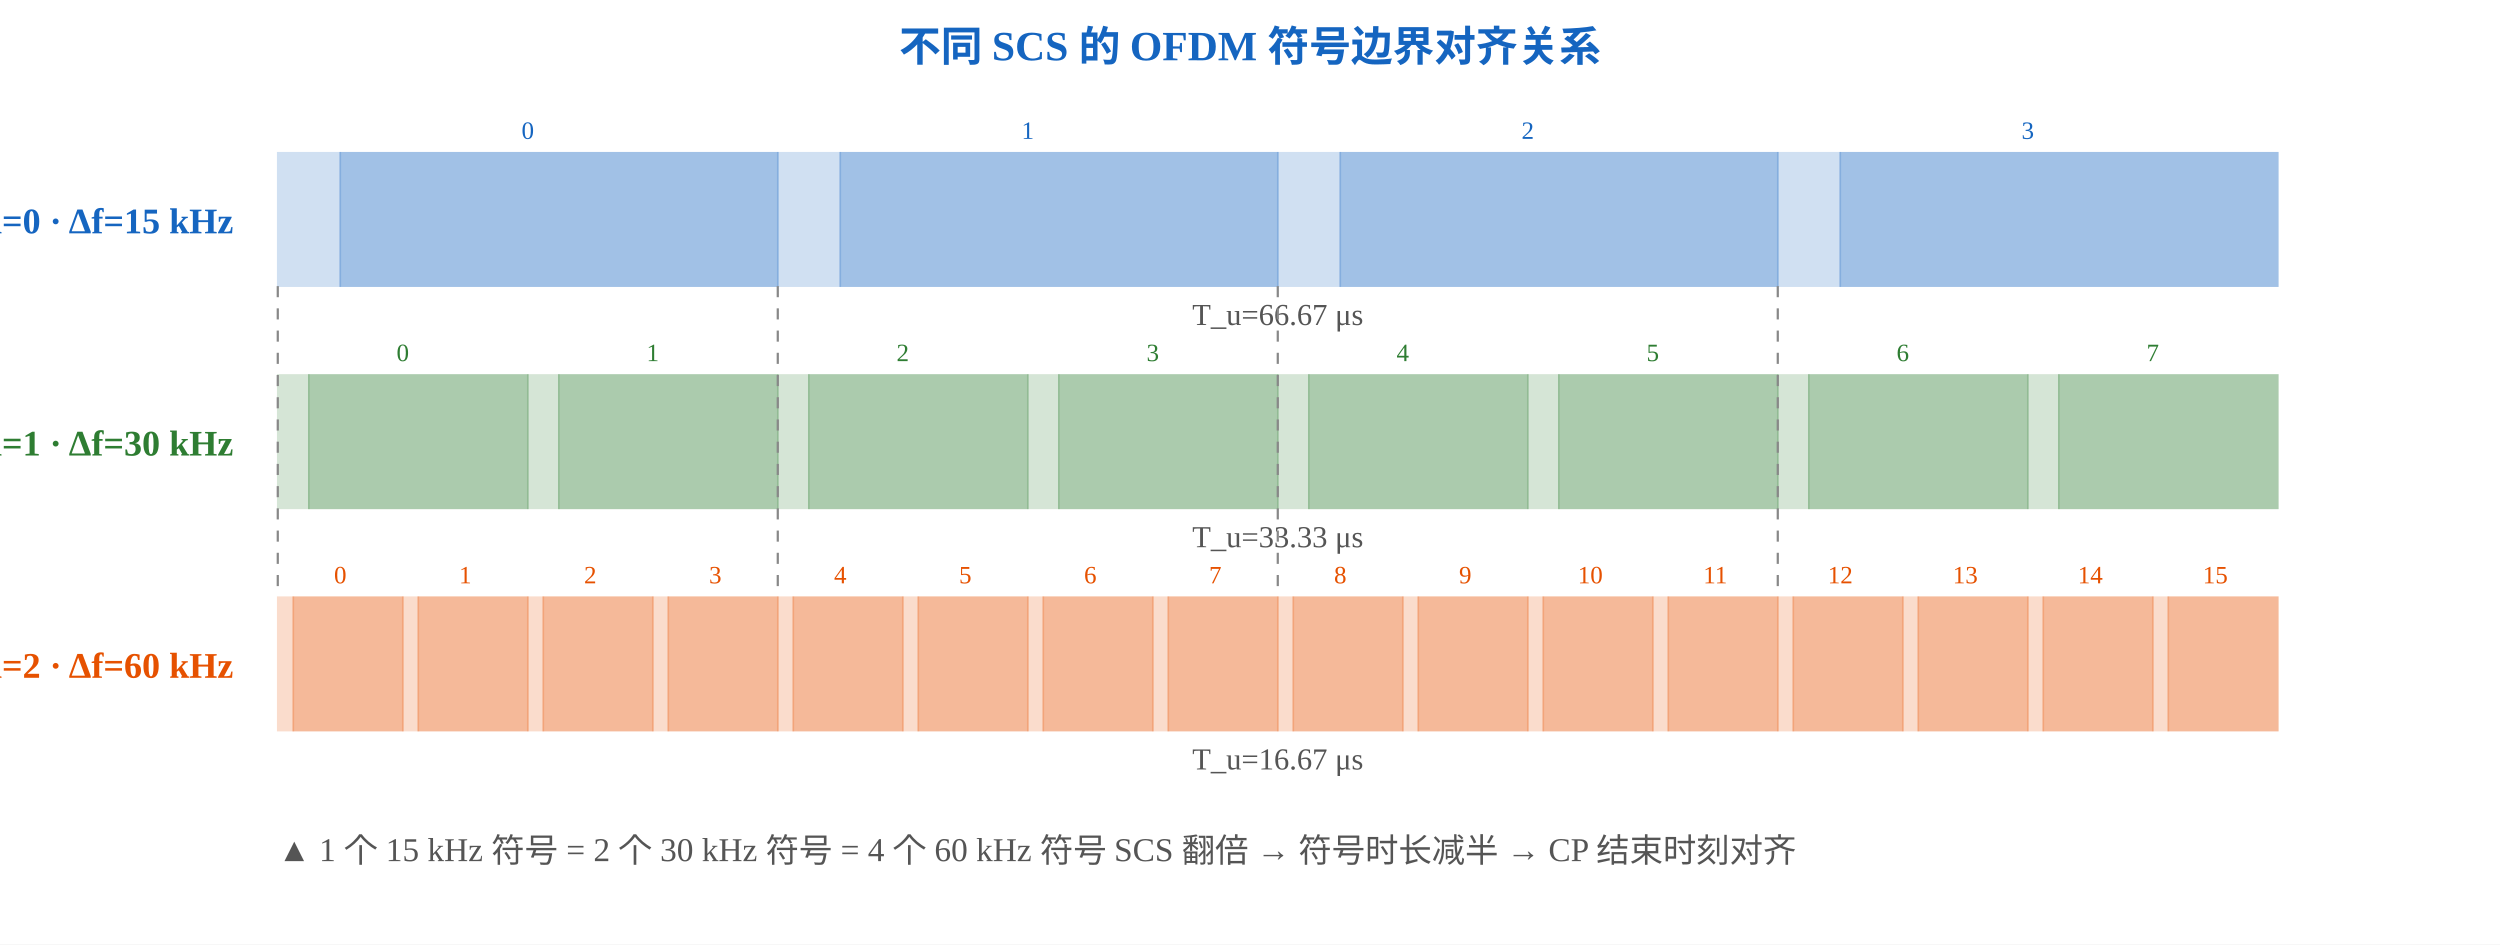
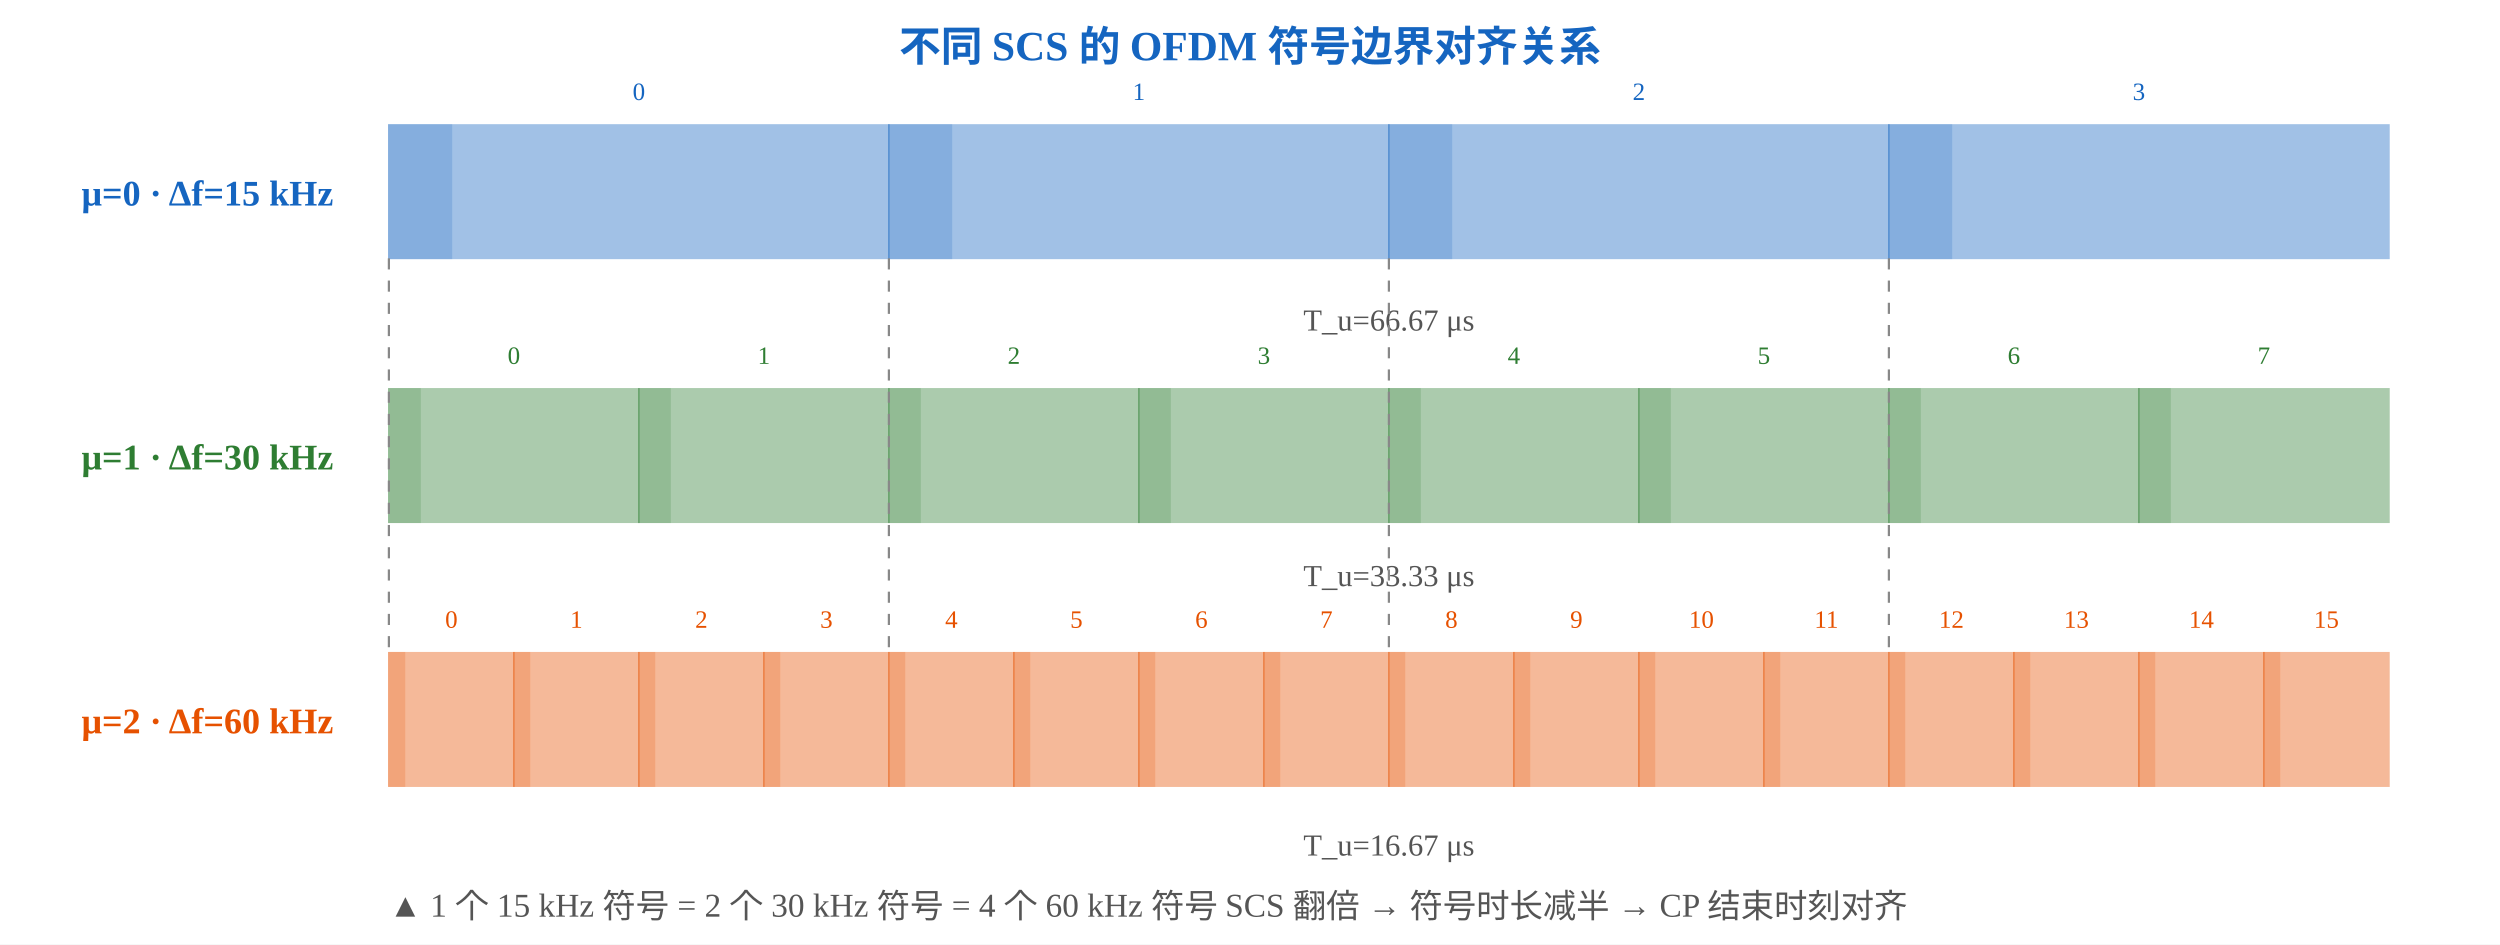
<svg xmlns="http://www.w3.org/2000/svg" width="900" height="340" viewBox="0 0 900 340">
  <rect width="900" height="340" fill="white" />
  <text x="450.0" y="22" text-anchor="middle" font-size="15" fill="#1565c0" font-weight="bold">不同 SCS 的 OFDM 符号边界对齐关系</text>
-   <text x="84" y="84.0" text-anchor="end" font-size="13" fill="#1565c0" font-weight="bold">μ=0 · Δf=15 kHz</text>
-   <rect x="100.0" y="55" width="22.5" height="48" fill="#1565c0" opacity="0.2" stroke="#1565c0" stroke-width="0.6" />
-   <rect x="122.5" y="55" width="157.5" height="48" fill="#1565c0" opacity="0.4" stroke="#1565c0" stroke-width="0.6" />
-   <text x="190.0" y="50" text-anchor="middle" font-size="9" fill="#1565c0">0</text>
-   <rect x="280.0" y="55" width="22.5" height="48" fill="#1565c0" opacity="0.2" stroke="#1565c0" stroke-width="0.6" />
-   <rect x="302.5" y="55" width="157.5" height="48" fill="#1565c0" opacity="0.4" stroke="#1565c0" stroke-width="0.6" />
-   <text x="370.0" y="50" text-anchor="middle" font-size="9" fill="#1565c0">1</text>
-   <rect x="460.0" y="55" width="22.5" height="48" fill="#1565c0" opacity="0.2" stroke="#1565c0" stroke-width="0.6" />
-   <rect x="482.5" y="55" width="157.5" height="48" fill="#1565c0" opacity="0.4" stroke="#1565c0" stroke-width="0.6" />
-   <text x="550.0" y="50" text-anchor="middle" font-size="9" fill="#1565c0">2</text>
-   <rect x="640.0" y="55" width="22.5" height="48" fill="#1565c0" opacity="0.2" stroke="#1565c0" stroke-width="0.6" />
-   <rect x="662.5" y="55" width="157.5" height="48" fill="#1565c0" opacity="0.4" stroke="#1565c0" stroke-width="0.6" />
-   <text x="730.0" y="50" text-anchor="middle" font-size="9" fill="#1565c0">3</text>
-   <text x="460" y="117" text-anchor="middle" font-size="11" fill="#555">T_u=66.67 μs</text>
-   <text x="84" y="164.0" text-anchor="end" font-size="13" fill="#2e7d32" font-weight="bold">μ=1 · Δf=30 kHz</text>
-   <rect x="100.0" y="135" width="11.2" height="48" fill="#2e7d32" opacity="0.2" stroke="#2e7d32" stroke-width="0.6" />
-   <rect x="111.2" y="135" width="78.8" height="48" fill="#2e7d32" opacity="0.4" stroke="#2e7d32" stroke-width="0.6" />
-   <text x="145.0" y="130" text-anchor="middle" font-size="9" fill="#2e7d32">0</text>
-   <rect x="190.0" y="135" width="11.2" height="48" fill="#2e7d32" opacity="0.2" stroke="#2e7d32" stroke-width="0.6" />
-   <rect x="201.2" y="135" width="78.8" height="48" fill="#2e7d32" opacity="0.4" stroke="#2e7d32" stroke-width="0.6" />
-   <text x="235.0" y="130" text-anchor="middle" font-size="9" fill="#2e7d32">1</text>
-   <rect x="280.0" y="135" width="11.2" height="48" fill="#2e7d32" opacity="0.2" stroke="#2e7d32" stroke-width="0.6" />
-   <rect x="291.2" y="135" width="78.8" height="48" fill="#2e7d32" opacity="0.4" stroke="#2e7d32" stroke-width="0.6" />
-   <text x="325.0" y="130" text-anchor="middle" font-size="9" fill="#2e7d32">2</text>
-   <rect x="370.0" y="135" width="11.2" height="48" fill="#2e7d32" opacity="0.2" stroke="#2e7d32" stroke-width="0.6" />
-   <rect x="381.2" y="135" width="78.8" height="48" fill="#2e7d32" opacity="0.4" stroke="#2e7d32" stroke-width="0.6" />
-   <text x="415.0" y="130" text-anchor="middle" font-size="9" fill="#2e7d32">3</text>
-   <rect x="460.0" y="135" width="11.2" height="48" fill="#2e7d32" opacity="0.2" stroke="#2e7d32" stroke-width="0.6" />
-   <rect x="471.2" y="135" width="78.8" height="48" fill="#2e7d32" opacity="0.4" stroke="#2e7d32" stroke-width="0.6" />
-   <text x="505.0" y="130" text-anchor="middle" font-size="9" fill="#2e7d32">4</text>
-   <rect x="550.0" y="135" width="11.2" height="48" fill="#2e7d32" opacity="0.2" stroke="#2e7d32" stroke-width="0.6" />
-   <rect x="561.2" y="135" width="78.8" height="48" fill="#2e7d32" opacity="0.4" stroke="#2e7d32" stroke-width="0.6" />
-   <text x="595.0" y="130" text-anchor="middle" font-size="9" fill="#2e7d32">5</text>
-   <rect x="640.0" y="135" width="11.2" height="48" fill="#2e7d32" opacity="0.2" stroke="#2e7d32" stroke-width="0.6" />
-   <rect x="651.2" y="135" width="78.8" height="48" fill="#2e7d32" opacity="0.4" stroke="#2e7d32" stroke-width="0.6" />
-   <text x="685.0" y="130" text-anchor="middle" font-size="9" fill="#2e7d32">6</text>
-   <rect x="730.0" y="135" width="11.2" height="48" fill="#2e7d32" opacity="0.2" stroke="#2e7d32" stroke-width="0.6" />
-   <rect x="741.2" y="135" width="78.8" height="48" fill="#2e7d32" opacity="0.4" stroke="#2e7d32" stroke-width="0.6" />
-   <text x="775.0" y="130" text-anchor="middle" font-size="9" fill="#2e7d32">7</text>
-   <text x="460" y="197" text-anchor="middle" font-size="11" fill="#555">T_u=33.33 μs</text>
-   <text x="84" y="244.0" text-anchor="end" font-size="13" fill="#e65100" font-weight="bold">μ=2 · Δf=60 kHz</text>
-   <rect x="100.0" y="215" width="5.6" height="48" fill="#e65100" opacity="0.2" stroke="#e65100" stroke-width="0.6" />
-   <rect x="105.6" y="215" width="39.4" height="48" fill="#e65100" opacity="0.4" stroke="#e65100" stroke-width="0.6" />
-   <text x="122.5" y="210" text-anchor="middle" font-size="9" fill="#e65100">0</text>
-   <rect x="145.0" y="215" width="5.6" height="48" fill="#e65100" opacity="0.2" stroke="#e65100" stroke-width="0.6" />
-   <rect x="150.6" y="215" width="39.4" height="48" fill="#e65100" opacity="0.4" stroke="#e65100" stroke-width="0.6" />
-   <text x="167.5" y="210" text-anchor="middle" font-size="9" fill="#e65100">1</text>
-   <rect x="190.0" y="215" width="5.6" height="48" fill="#e65100" opacity="0.2" stroke="#e65100" stroke-width="0.6" />
-   <rect x="195.6" y="215" width="39.4" height="48" fill="#e65100" opacity="0.4" stroke="#e65100" stroke-width="0.6" />
-   <text x="212.5" y="210" text-anchor="middle" font-size="9" fill="#e65100">2</text>
-   <rect x="235.0" y="215" width="5.6" height="48" fill="#e65100" opacity="0.2" stroke="#e65100" stroke-width="0.6" />
-   <rect x="240.6" y="215" width="39.4" height="48" fill="#e65100" opacity="0.4" stroke="#e65100" stroke-width="0.6" />
-   <text x="257.5" y="210" text-anchor="middle" font-size="9" fill="#e65100">3</text>
-   <rect x="280.0" y="215" width="5.6" height="48" fill="#e65100" opacity="0.2" stroke="#e65100" stroke-width="0.6" />
-   <rect x="285.6" y="215" width="39.4" height="48" fill="#e65100" opacity="0.4" stroke="#e65100" stroke-width="0.6" />
-   <text x="302.5" y="210" text-anchor="middle" font-size="9" fill="#e65100">4</text>
-   <rect x="325.0" y="215" width="5.6" height="48" fill="#e65100" opacity="0.2" stroke="#e65100" stroke-width="0.6" />
-   <rect x="330.6" y="215" width="39.4" height="48" fill="#e65100" opacity="0.4" stroke="#e65100" stroke-width="0.6" />
-   <text x="347.5" y="210" text-anchor="middle" font-size="9" fill="#e65100">5</text>
-   <rect x="370.0" y="215" width="5.6" height="48" fill="#e65100" opacity="0.2" stroke="#e65100" stroke-width="0.6" />
-   <rect x="375.6" y="215" width="39.4" height="48" fill="#e65100" opacity="0.4" stroke="#e65100" stroke-width="0.6" />
-   <text x="392.5" y="210" text-anchor="middle" font-size="9" fill="#e65100">6</text>
-   <rect x="415.0" y="215" width="5.6" height="48" fill="#e65100" opacity="0.2" stroke="#e65100" stroke-width="0.6" />
-   <rect x="420.6" y="215" width="39.4" height="48" fill="#e65100" opacity="0.4" stroke="#e65100" stroke-width="0.6" />
-   <text x="437.5" y="210" text-anchor="middle" font-size="9" fill="#e65100">7</text>
-   <rect x="460.0" y="215" width="5.6" height="48" fill="#e65100" opacity="0.2" stroke="#e65100" stroke-width="0.6" />
-   <rect x="465.6" y="215" width="39.4" height="48" fill="#e65100" opacity="0.4" stroke="#e65100" stroke-width="0.6" />
-   <text x="482.5" y="210" text-anchor="middle" font-size="9" fill="#e65100">8</text>
-   <rect x="505.0" y="215" width="5.6" height="48" fill="#e65100" opacity="0.2" stroke="#e65100" stroke-width="0.6" />
-   <rect x="510.6" y="215" width="39.4" height="48" fill="#e65100" opacity="0.4" stroke="#e65100" stroke-width="0.6" />
-   <text x="527.5" y="210" text-anchor="middle" font-size="9" fill="#e65100">9</text>
-   <rect x="550.0" y="215" width="5.6" height="48" fill="#e65100" opacity="0.2" stroke="#e65100" stroke-width="0.6" />
-   <rect x="555.6" y="215" width="39.4" height="48" fill="#e65100" opacity="0.4" stroke="#e65100" stroke-width="0.6" />
-   <text x="572.5" y="210" text-anchor="middle" font-size="9" fill="#e65100">10</text>
-   <rect x="595.0" y="215" width="5.6" height="48" fill="#e65100" opacity="0.2" stroke="#e65100" stroke-width="0.6" />
-   <rect x="600.6" y="215" width="39.4" height="48" fill="#e65100" opacity="0.4" stroke="#e65100" stroke-width="0.6" />
-   <text x="617.5" y="210" text-anchor="middle" font-size="9" fill="#e65100">11</text>
-   <rect x="640.0" y="215" width="5.6" height="48" fill="#e65100" opacity="0.2" stroke="#e65100" stroke-width="0.6" />
-   <rect x="645.6" y="215" width="39.4" height="48" fill="#e65100" opacity="0.4" stroke="#e65100" stroke-width="0.6" />
-   <text x="662.5" y="210" text-anchor="middle" font-size="9" fill="#e65100">12</text>
-   <rect x="685.0" y="215" width="5.6" height="48" fill="#e65100" opacity="0.2" stroke="#e65100" stroke-width="0.6" />
-   <rect x="690.6" y="215" width="39.4" height="48" fill="#e65100" opacity="0.4" stroke="#e65100" stroke-width="0.6" />
-   <text x="707.5" y="210" text-anchor="middle" font-size="9" fill="#e65100">13</text>
-   <rect x="730.0" y="215" width="5.6" height="48" fill="#e65100" opacity="0.2" stroke="#e65100" stroke-width="0.6" />
-   <rect x="735.6" y="215" width="39.4" height="48" fill="#e65100" opacity="0.4" stroke="#e65100" stroke-width="0.6" />
-   <text x="752.5" y="210" text-anchor="middle" font-size="9" fill="#e65100">14</text>
-   <rect x="775.0" y="215" width="5.6" height="48" fill="#e65100" opacity="0.2" stroke="#e65100" stroke-width="0.6" />
-   <rect x="780.6" y="215" width="39.4" height="48" fill="#e65100" opacity="0.4" stroke="#e65100" stroke-width="0.6" />
-   <text x="797.5" y="210" text-anchor="middle" font-size="9" fill="#e65100">15</text>
-   <text x="460" y="277" text-anchor="middle" font-size="11" fill="#555">T_u=16.67 μs</text>
-   <line x1="100" y1="103" x2="100" y2="215" stroke="#888" stroke-width="0.8" stroke-dasharray="4,4" />
-   <line x1="280" y1="103" x2="280" y2="215" stroke="#888" stroke-width="0.8" stroke-dasharray="4,4" />
-   <line x1="460" y1="103" x2="460" y2="215" stroke="#888" stroke-width="0.8" stroke-dasharray="4,4" />
-   <line x1="640" y1="103" x2="640" y2="215" stroke="#888" stroke-width="0.8" stroke-dasharray="4,4" />
-   <text x="100" y="310" font-size="12" fill="#555">▲ 1 个 15 kHz 符号 = 2 个 30 kHz 符号 = 4 个 60 kHz 符号    SCS 翻倍 → 符号时长减半 → CP 结束时刻对齐</text>
+   <text x="120" y="74.0" text-anchor="end" font-size="13" fill="#1565c0" font-weight="bold">μ=0 · Δf=15 kHz</text>
+   <rect x="140.0" y="45" width="180" height="48" fill="#1565c0" opacity="0.4" stroke="#1565c0" stroke-width="0.6" />
+   <rect x="140.0" y="45" width="22.5" height="48" fill="#1565c0" opacity="0.2" stroke="#1565c0" stroke-width="0.6" />
+   <text x="230.0" y="36" text-anchor="middle" font-size="9" fill="#1565c0">0</text>
+   <rect x="320.0" y="45" width="180" height="48" fill="#1565c0" opacity="0.4" stroke="#1565c0" stroke-width="0.6" />
+   <rect x="320.0" y="45" width="22.5" height="48" fill="#1565c0" opacity="0.2" stroke="#1565c0" stroke-width="0.6" />
+   <text x="410.0" y="36" text-anchor="middle" font-size="9" fill="#1565c0">1</text>
+   <rect x="500.0" y="45" width="180" height="48" fill="#1565c0" opacity="0.4" stroke="#1565c0" stroke-width="0.6" />
+   <rect x="500.0" y="45" width="22.5" height="48" fill="#1565c0" opacity="0.2" stroke="#1565c0" stroke-width="0.6" />
+   <text x="590.0" y="36" text-anchor="middle" font-size="9" fill="#1565c0">2</text>
+   <rect x="680.0" y="45" width="180" height="48" fill="#1565c0" opacity="0.4" stroke="#1565c0" stroke-width="0.6" />
+   <rect x="680.0" y="45" width="22.5" height="48" fill="#1565c0" opacity="0.2" stroke="#1565c0" stroke-width="0.6" />
+   <text x="770.0" y="36" text-anchor="middle" font-size="9" fill="#1565c0">3</text>
+   <text x="500" y="119" text-anchor="middle" font-size="11" fill="#555">T_u=66.67 μs</text>
+   <text x="120" y="169.0" text-anchor="end" font-size="13" fill="#2e7d32" font-weight="bold">μ=1 · Δf=30 kHz</text>
+   <rect x="140.0" y="140" width="90" height="48" fill="#2e7d32" opacity="0.4" stroke="#2e7d32" stroke-width="0.6" />
+   <rect x="140.0" y="140" width="11.2" height="48" fill="#2e7d32" opacity="0.2" stroke="#2e7d32" stroke-width="0.6" />
+   <text x="185.0" y="131" text-anchor="middle" font-size="9" fill="#2e7d32">0</text>
+   <rect x="230.0" y="140" width="90" height="48" fill="#2e7d32" opacity="0.4" stroke="#2e7d32" stroke-width="0.6" />
+   <rect x="230.0" y="140" width="11.2" height="48" fill="#2e7d32" opacity="0.2" stroke="#2e7d32" stroke-width="0.6" />
+   <text x="275.0" y="131" text-anchor="middle" font-size="9" fill="#2e7d32">1</text>
+   <rect x="320.0" y="140" width="90" height="48" fill="#2e7d32" opacity="0.4" stroke="#2e7d32" stroke-width="0.6" />
+   <rect x="320.0" y="140" width="11.2" height="48" fill="#2e7d32" opacity="0.2" stroke="#2e7d32" stroke-width="0.6" />
+   <text x="365.0" y="131" text-anchor="middle" font-size="9" fill="#2e7d32">2</text>
+   <rect x="410.0" y="140" width="90" height="48" fill="#2e7d32" opacity="0.4" stroke="#2e7d32" stroke-width="0.6" />
+   <rect x="410.0" y="140" width="11.2" height="48" fill="#2e7d32" opacity="0.2" stroke="#2e7d32" stroke-width="0.6" />
+   <text x="455.0" y="131" text-anchor="middle" font-size="9" fill="#2e7d32">3</text>
+   <rect x="500.0" y="140" width="90" height="48" fill="#2e7d32" opacity="0.4" stroke="#2e7d32" stroke-width="0.6" />
+   <rect x="500.0" y="140" width="11.2" height="48" fill="#2e7d32" opacity="0.2" stroke="#2e7d32" stroke-width="0.6" />
+   <text x="545.0" y="131" text-anchor="middle" font-size="9" fill="#2e7d32">4</text>
+   <rect x="590.0" y="140" width="90" height="48" fill="#2e7d32" opacity="0.4" stroke="#2e7d32" stroke-width="0.6" />
+   <rect x="590.0" y="140" width="11.2" height="48" fill="#2e7d32" opacity="0.2" stroke="#2e7d32" stroke-width="0.6" />
+   <text x="635.0" y="131" text-anchor="middle" font-size="9" fill="#2e7d32">5</text>
+   <rect x="680.0" y="140" width="90" height="48" fill="#2e7d32" opacity="0.4" stroke="#2e7d32" stroke-width="0.6" />
+   <rect x="680.0" y="140" width="11.2" height="48" fill="#2e7d32" opacity="0.2" stroke="#2e7d32" stroke-width="0.6" />
+   <text x="725.0" y="131" text-anchor="middle" font-size="9" fill="#2e7d32">6</text>
+   <rect x="770.0" y="140" width="90" height="48" fill="#2e7d32" opacity="0.4" stroke="#2e7d32" stroke-width="0.6" />
+   <rect x="770.0" y="140" width="11.2" height="48" fill="#2e7d32" opacity="0.2" stroke="#2e7d32" stroke-width="0.6" />
+   <text x="815.0" y="131" text-anchor="middle" font-size="9" fill="#2e7d32">7</text>
+   <text x="500" y="211" text-anchor="middle" font-size="11" fill="#555">T_u=33.33 μs</text>
+   <text x="120" y="264.0" text-anchor="end" font-size="13" fill="#e65100" font-weight="bold">μ=2 · Δf=60 kHz</text>
+   <rect x="140.0" y="235" width="45" height="48" fill="#e65100" opacity="0.4" stroke="#e65100" stroke-width="0.6" />
+   <rect x="140.0" y="235" width="5.6" height="48" fill="#e65100" opacity="0.2" stroke="#e65100" stroke-width="0.6" />
+   <text x="162.5" y="226" text-anchor="middle" font-size="9" fill="#e65100">0</text>
+   <rect x="185.0" y="235" width="45" height="48" fill="#e65100" opacity="0.4" stroke="#e65100" stroke-width="0.6" />
+   <rect x="185.0" y="235" width="5.6" height="48" fill="#e65100" opacity="0.2" stroke="#e65100" stroke-width="0.6" />
+   <text x="207.5" y="226" text-anchor="middle" font-size="9" fill="#e65100">1</text>
+   <rect x="230.0" y="235" width="45" height="48" fill="#e65100" opacity="0.4" stroke="#e65100" stroke-width="0.6" />
+   <rect x="230.0" y="235" width="5.6" height="48" fill="#e65100" opacity="0.2" stroke="#e65100" stroke-width="0.6" />
+   <text x="252.5" y="226" text-anchor="middle" font-size="9" fill="#e65100">2</text>
+   <rect x="275.0" y="235" width="45" height="48" fill="#e65100" opacity="0.4" stroke="#e65100" stroke-width="0.6" />
+   <rect x="275.0" y="235" width="5.6" height="48" fill="#e65100" opacity="0.2" stroke="#e65100" stroke-width="0.6" />
+   <text x="297.5" y="226" text-anchor="middle" font-size="9" fill="#e65100">3</text>
+   <rect x="320.0" y="235" width="45" height="48" fill="#e65100" opacity="0.4" stroke="#e65100" stroke-width="0.6" />
+   <rect x="320.0" y="235" width="5.6" height="48" fill="#e65100" opacity="0.2" stroke="#e65100" stroke-width="0.6" />
+   <text x="342.5" y="226" text-anchor="middle" font-size="9" fill="#e65100">4</text>
+   <rect x="365.0" y="235" width="45" height="48" fill="#e65100" opacity="0.4" stroke="#e65100" stroke-width="0.6" />
+   <rect x="365.0" y="235" width="5.6" height="48" fill="#e65100" opacity="0.2" stroke="#e65100" stroke-width="0.6" />
+   <text x="387.5" y="226" text-anchor="middle" font-size="9" fill="#e65100">5</text>
+   <rect x="410.0" y="235" width="45" height="48" fill="#e65100" opacity="0.4" stroke="#e65100" stroke-width="0.6" />
+   <rect x="410.0" y="235" width="5.6" height="48" fill="#e65100" opacity="0.2" stroke="#e65100" stroke-width="0.6" />
+   <text x="432.5" y="226" text-anchor="middle" font-size="9" fill="#e65100">6</text>
+   <rect x="455.0" y="235" width="45" height="48" fill="#e65100" opacity="0.4" stroke="#e65100" stroke-width="0.6" />
+   <rect x="455.0" y="235" width="5.6" height="48" fill="#e65100" opacity="0.2" stroke="#e65100" stroke-width="0.6" />
+   <text x="477.5" y="226" text-anchor="middle" font-size="9" fill="#e65100">7</text>
+   <rect x="500.0" y="235" width="45" height="48" fill="#e65100" opacity="0.4" stroke="#e65100" stroke-width="0.6" />
+   <rect x="500.0" y="235" width="5.6" height="48" fill="#e65100" opacity="0.2" stroke="#e65100" stroke-width="0.6" />
+   <text x="522.5" y="226" text-anchor="middle" font-size="9" fill="#e65100">8</text>
+   <rect x="545.0" y="235" width="45" height="48" fill="#e65100" opacity="0.4" stroke="#e65100" stroke-width="0.6" />
+   <rect x="545.0" y="235" width="5.6" height="48" fill="#e65100" opacity="0.2" stroke="#e65100" stroke-width="0.6" />
+   <text x="567.5" y="226" text-anchor="middle" font-size="9" fill="#e65100">9</text>
+   <rect x="590.0" y="235" width="45" height="48" fill="#e65100" opacity="0.4" stroke="#e65100" stroke-width="0.6" />
+   <rect x="590.0" y="235" width="5.6" height="48" fill="#e65100" opacity="0.2" stroke="#e65100" stroke-width="0.6" />
+   <text x="612.5" y="226" text-anchor="middle" font-size="9" fill="#e65100">10</text>
+   <rect x="635.0" y="235" width="45" height="48" fill="#e65100" opacity="0.4" stroke="#e65100" stroke-width="0.6" />
+   <rect x="635.0" y="235" width="5.6" height="48" fill="#e65100" opacity="0.2" stroke="#e65100" stroke-width="0.6" />
+   <text x="657.5" y="226" text-anchor="middle" font-size="9" fill="#e65100">11</text>
+   <rect x="680.0" y="235" width="45" height="48" fill="#e65100" opacity="0.4" stroke="#e65100" stroke-width="0.6" />
+   <rect x="680.0" y="235" width="5.6" height="48" fill="#e65100" opacity="0.2" stroke="#e65100" stroke-width="0.6" />
+   <text x="702.5" y="226" text-anchor="middle" font-size="9" fill="#e65100">12</text>
+   <rect x="725.0" y="235" width="45" height="48" fill="#e65100" opacity="0.4" stroke="#e65100" stroke-width="0.6" />
+   <rect x="725.0" y="235" width="5.6" height="48" fill="#e65100" opacity="0.2" stroke="#e65100" stroke-width="0.6" />
+   <text x="747.5" y="226" text-anchor="middle" font-size="9" fill="#e65100">13</text>
+   <rect x="770.0" y="235" width="45" height="48" fill="#e65100" opacity="0.4" stroke="#e65100" stroke-width="0.6" />
+   <rect x="770.0" y="235" width="5.6" height="48" fill="#e65100" opacity="0.2" stroke="#e65100" stroke-width="0.6" />
+   <text x="792.5" y="226" text-anchor="middle" font-size="9" fill="#e65100">14</text>
+   <rect x="815.0" y="235" width="45" height="48" fill="#e65100" opacity="0.4" stroke="#e65100" stroke-width="0.6" />
+   <rect x="815.0" y="235" width="5.6" height="48" fill="#e65100" opacity="0.2" stroke="#e65100" stroke-width="0.6" />
+   <text x="837.5" y="226" text-anchor="middle" font-size="9" fill="#e65100">15</text>
+   <text x="500" y="308" text-anchor="middle" font-size="11" fill="#555">T_u=16.67 μs</text>
+   <line x1="140" y1="93" x2="140" y2="235" stroke="#888" stroke-width="0.8" stroke-dasharray="4,4" />
+   <line x1="320" y1="93" x2="320" y2="235" stroke="#888" stroke-width="0.8" stroke-dasharray="4,4" />
+   <line x1="500" y1="93" x2="500" y2="235" stroke="#888" stroke-width="0.8" stroke-dasharray="4,4" />
+   <line x1="680" y1="93" x2="680" y2="235" stroke="#888" stroke-width="0.8" stroke-dasharray="4,4" />
+   <text x="140" y="330" font-size="12" fill="#555">▲ 1 个 15 kHz 符号 = 2 个 30 kHz 符号 = 4 个 60 kHz 符号    SCS 翻倍 → 符号时长减半 → CP 结束时刻对齐</text>
</svg>
